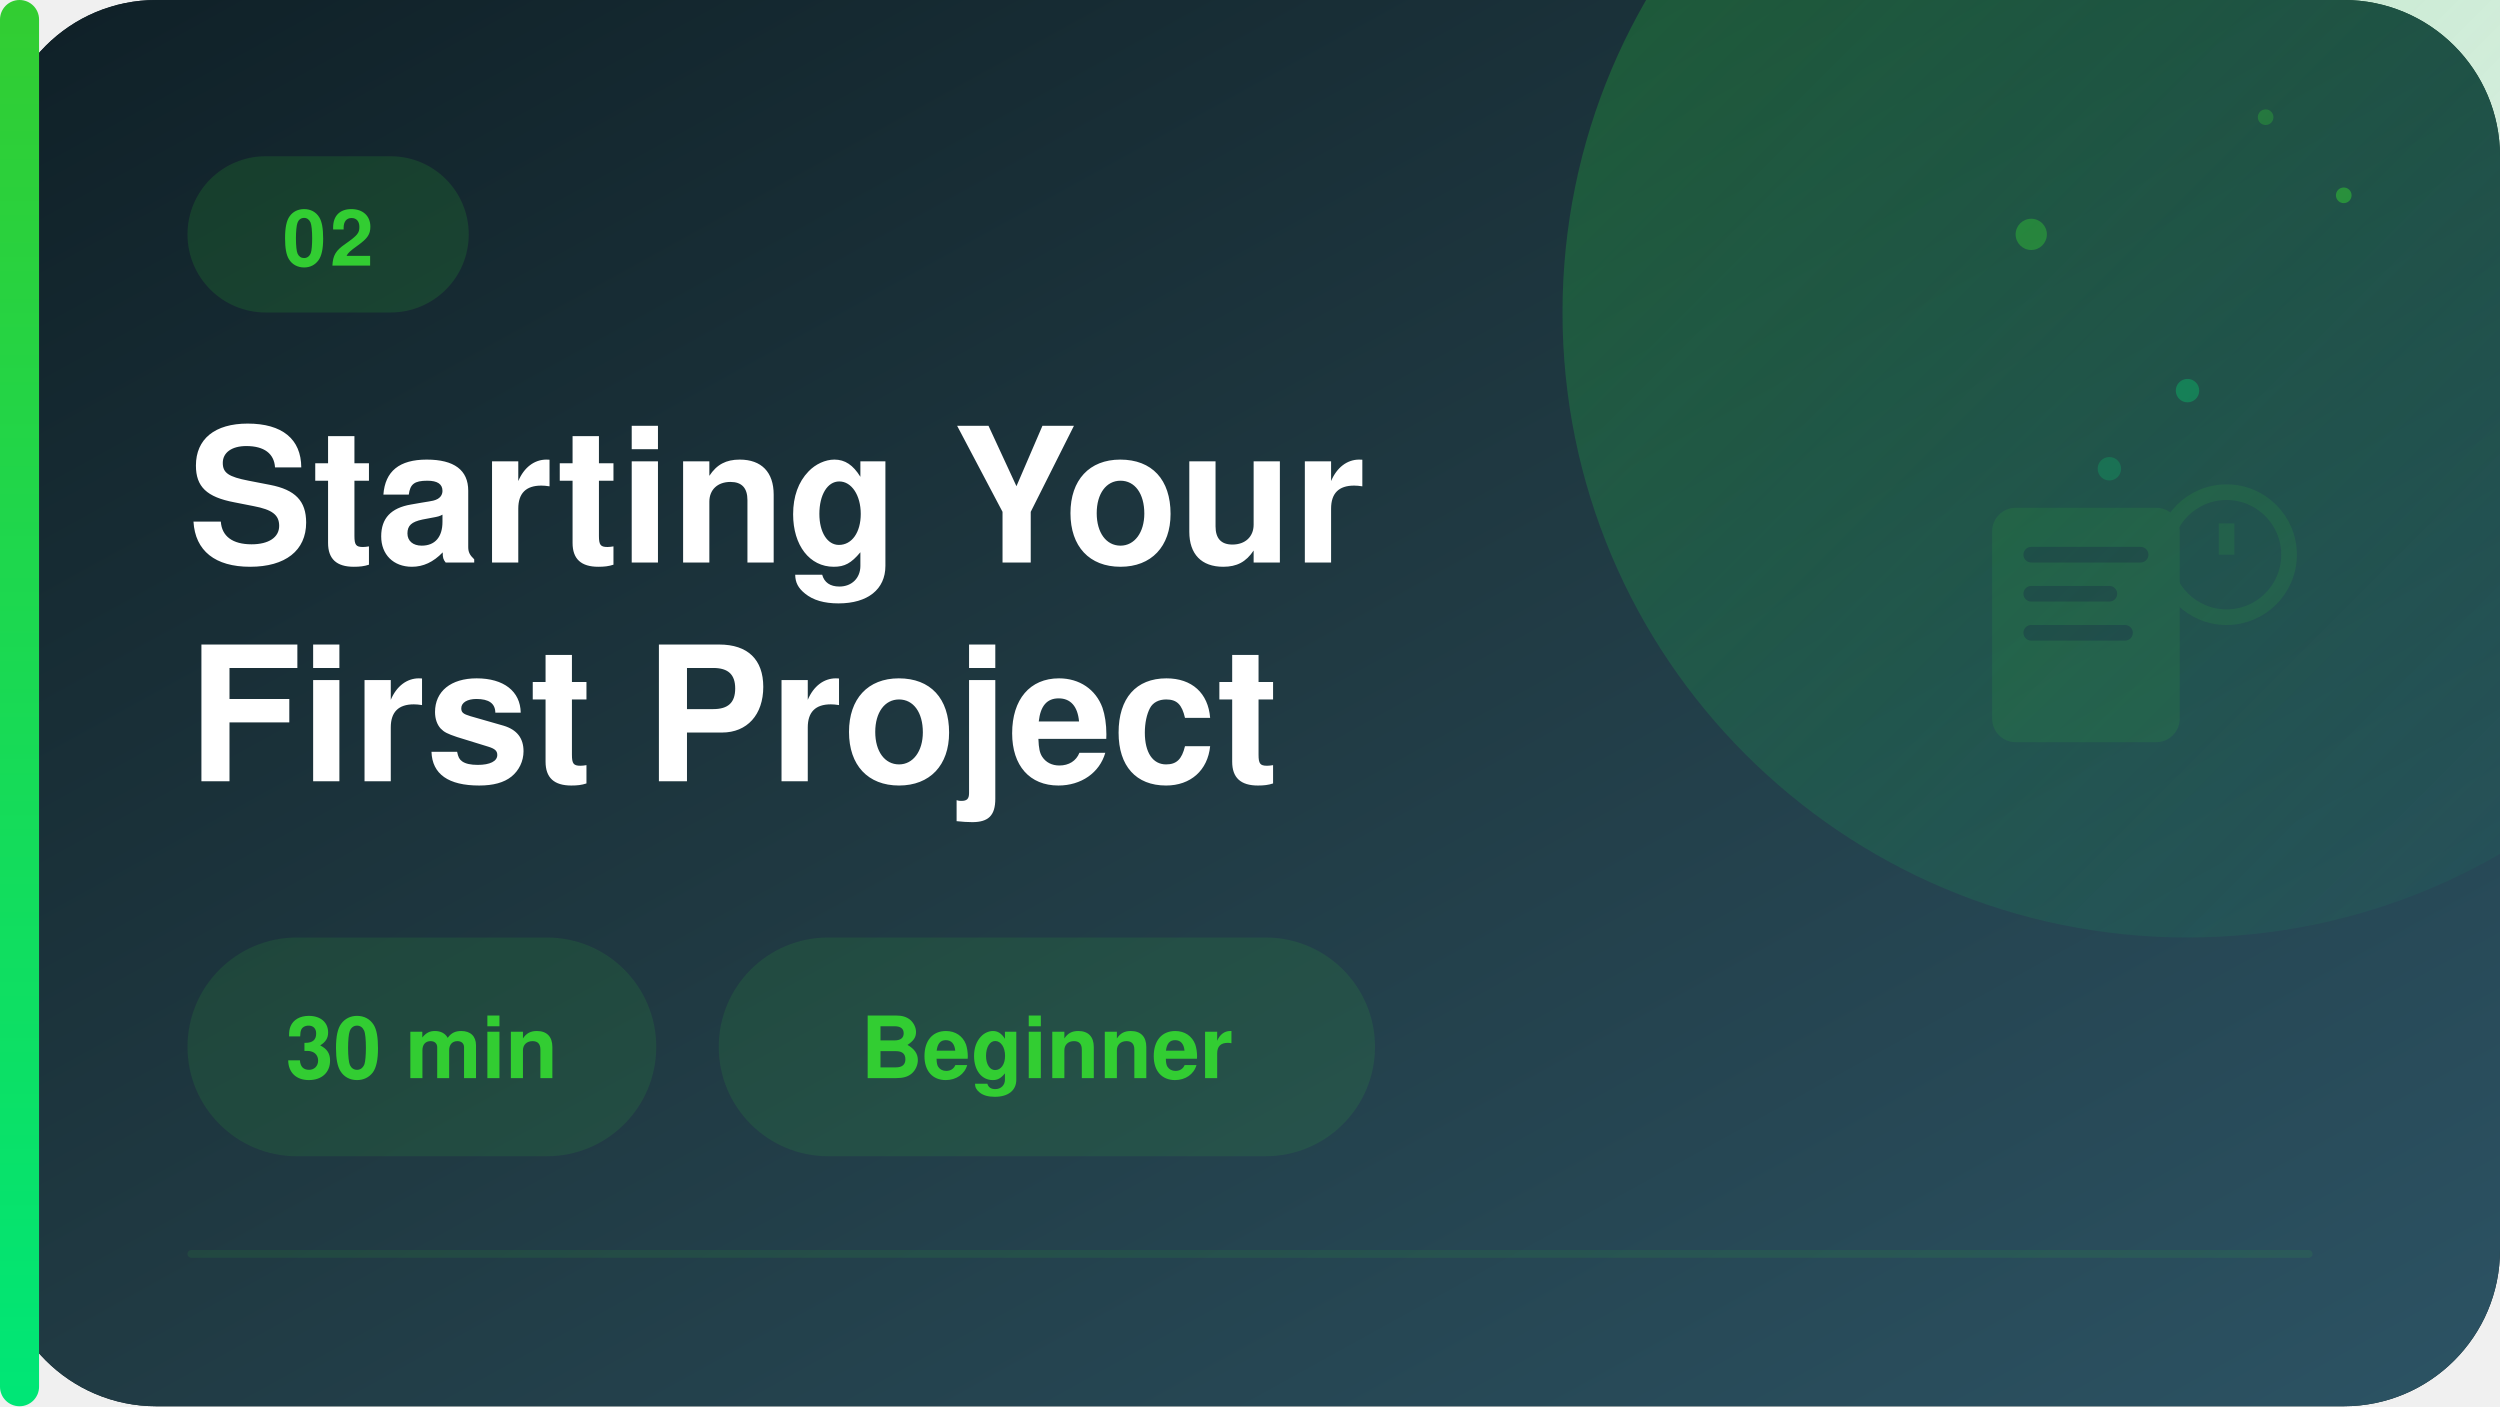
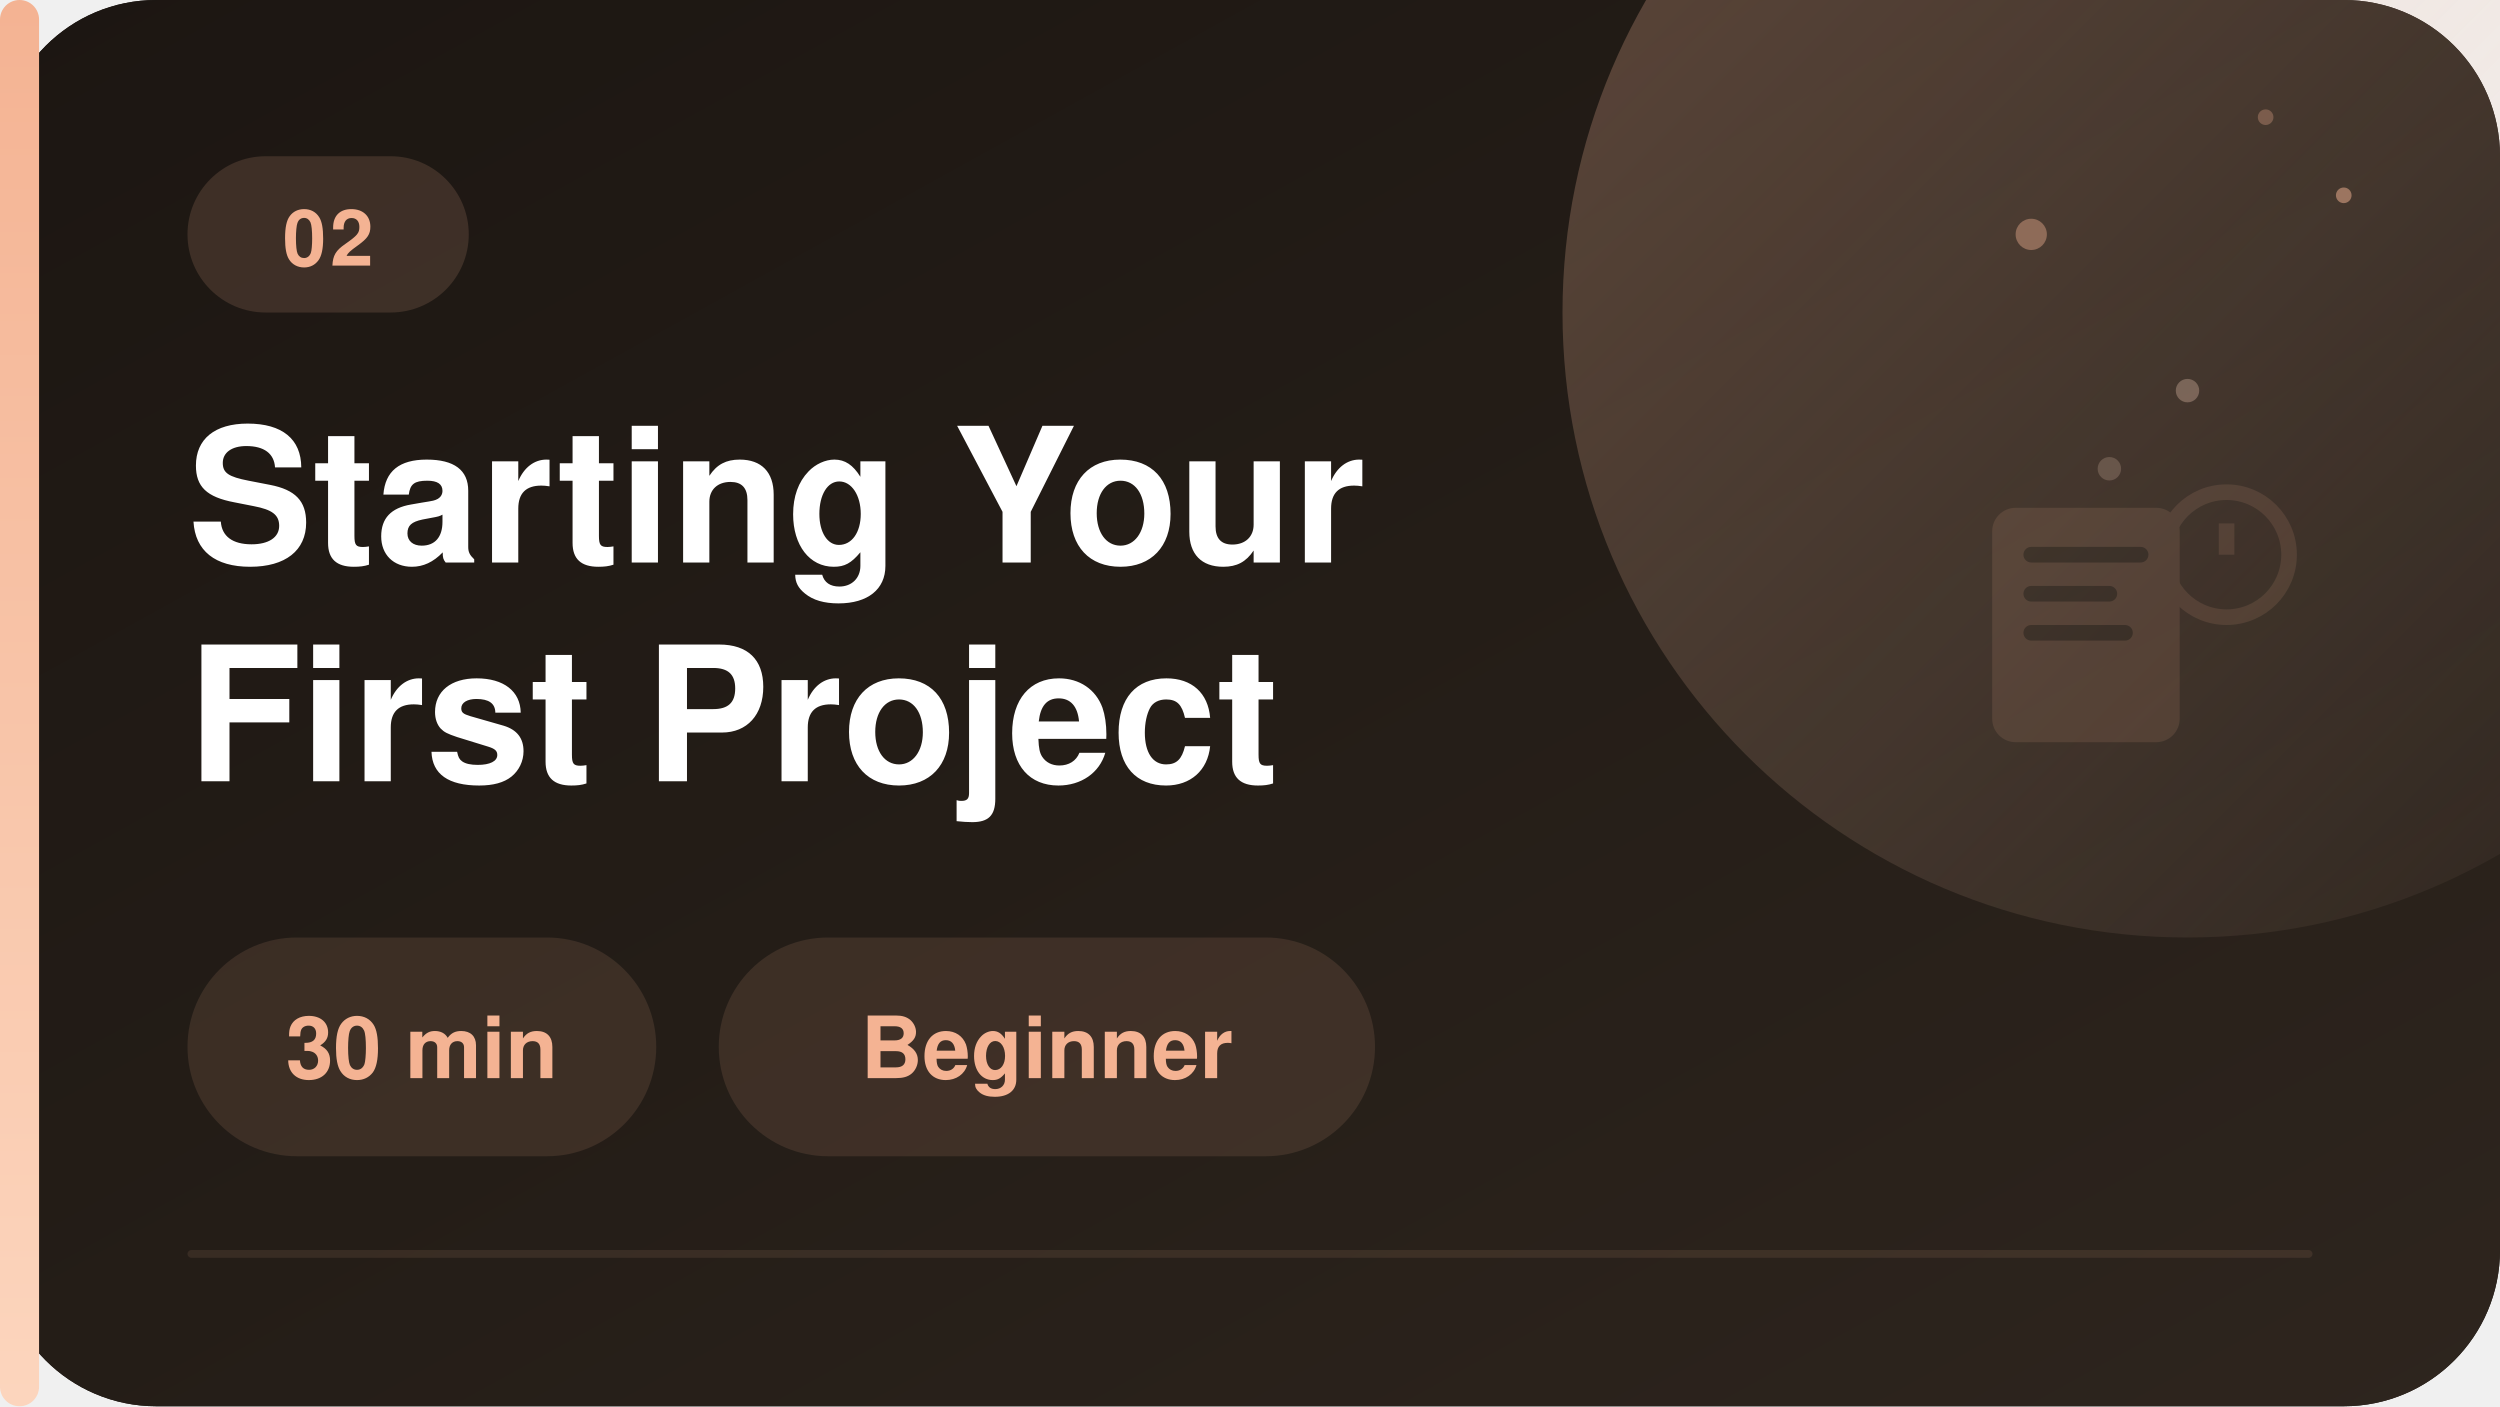
<svg xmlns="http://www.w3.org/2000/svg" width="320" height="180" viewBox="0 0 320 180">
  <defs>
    <linearGradient id="bg" x1="0%" y1="0%" x2="100%" y2="100%">
-       <stop offset="0%" stop-color="#0f2027" />
-       <stop offset="50%" stop-color="#203a43" />
-       <stop offset="100%" stop-color="#2c5364" />
+       <stop offset="0%" stop-color="#1c1612" />
+       <stop offset="50%" stop-color="#241d17" />
+       <stop offset="100%" stop-color="#2e251e" />
    </linearGradient>
    <linearGradient id="glow" x1="0%" y1="0%" x2="100%" y2="100%">
-       <stop offset="0%" stop-color="#32CD32" stop-opacity="0.3" />
-       <stop offset="100%" stop-color="#00e676" stop-opacity="0" />
+       <stop offset="0%" stop-color="#f4b393" stop-opacity="0.3" />
+       <stop offset="100%" stop-color="#fcd5bd" stop-opacity="0" />
    </linearGradient>
    <linearGradient id="bar" x1="0%" y1="0%" x2="0%" y2="100%">
-       <stop offset="0%" stop-color="#32CD32" />
-       <stop offset="100%" stop-color="#00e676" />
+       <stop offset="0%" stop-color="#f4b393" />
+       <stop offset="100%" stop-color="#fcd5bd" />
    </linearGradient>
  </defs>
-   <rect width="320" height="180" rx="20" fill="#0f2027" />
+   <rect width="320" height="180" rx="20" fill="#1c1612" />
  <rect width="320" height="180" rx="20" fill="url(#bg)" />
  <circle cx="280" cy="40" r="80" fill="url(#glow)" />
-   <circle cx="260" cy="30" r="2" fill="#32CD32" opacity="0.4" />
-   <circle cx="280" cy="50" r="1.5" fill="#00e676" opacity="0.3" />
-   <circle cx="300" cy="25" r="1" fill="#32CD32" opacity="0.5" />
-   <circle cx="270" cy="60" r="1.5" fill="#00e676" opacity="0.2" />
-   <circle cx="290" cy="15" r="1" fill="#32CD32" opacity="0.3" />
+   <circle cx="260" cy="30" r="2" fill="#f4b393" opacity="0.4" />
+   <circle cx="280" cy="50" r="1.5" fill="#fcd5bd" opacity="0.3" />
+   <circle cx="300" cy="25" r="1" fill="#f4b393" opacity="0.5" />
+   <circle cx="270" cy="60" r="1.5" fill="#fcd5bd" opacity="0.2" />
+   <circle cx="290" cy="15" r="1" fill="#f4b393" opacity="0.3" />
  <rect x="0" y="0" width="5" height="180" rx="2.5" fill="url(#bar)" />
-   <rect x="24" y="20" width="36" height="20" rx="10" fill="#32CD32" opacity="0.15" />
-   <text x="42" y="34" font-family="'Segoe UI', Helvetica, Arial, sans-serif" font-size="10" fill="#32CD32" font-weight="700" text-anchor="middle" letter-spacing="0.5">02</text>
-   <text x="24" y="72" font-family="'Segoe UI', Helvetica, Arial, sans-serif" font-size="24" fill="#ffffff" font-weight="700">Starting Your</text>
-   <text x="24" y="100" font-family="'Segoe UI', Helvetica, Arial, sans-serif" font-size="24" fill="#ffffff" font-weight="700">First Project</text>
+   <rect x="24" y="20" width="36" height="20" rx="10" fill="#f4b393" opacity="0.15" />
+   <text x="42" y="34" font-family="-apple-system, 'Segoe UI', Helvetica, Arial, sans-serif" font-size="10" fill="#f4b393" font-weight="700" text-anchor="middle" letter-spacing="0.5">02</text>
+   <text x="24" y="72" font-family="-apple-system, 'Segoe UI', Helvetica, Arial, sans-serif" font-size="24" fill="#ffffff" font-weight="700">Starting Your</text>
+   <text x="24" y="100" font-family="-apple-system, 'Segoe UI', Helvetica, Arial, sans-serif" font-size="24" fill="#ffffff" font-weight="700">First Project</text>
  <g transform="translate(255, 65)" opacity="0.12">
-     <rect x="0" y="0" width="24" height="30" rx="3" fill="#32CD32" />
-     <rect x="4" y="5" width="16" height="2" rx="1" fill="#0f2027" />
-     <rect x="4" y="10" width="12" height="2" rx="1" fill="#0f2027" />
-     <rect x="4" y="15" width="14" height="2" rx="1" fill="#0f2027" />
-     <circle cx="30" cy="6" r="8" fill="none" stroke="#32CD32" stroke-width="2" />
-     <line x1="30" y1="2" x2="30" y2="6" stroke="#32CD32" stroke-width="2" />
+     <rect x="0" y="0" width="24" height="30" rx="3" fill="#f4b393" />
+     <rect x="4" y="5" width="16" height="2" rx="1" fill="#1c1612" />
+     <rect x="4" y="10" width="12" height="2" rx="1" fill="#1c1612" />
+     <rect x="4" y="15" width="14" height="2" rx="1" fill="#1c1612" />
+     <circle cx="30" cy="6" r="8" fill="none" stroke="#f4b393" stroke-width="2" />
+     <line x1="30" y1="2" x2="30" y2="6" stroke="#f4b393" stroke-width="2" />
  </g>
-   <rect x="24" y="120" width="60" height="28" rx="14" fill="#32CD32" opacity="0.12" />
-   <text x="54" y="138" font-family="'Segoe UI', Helvetica, Arial, sans-serif" font-size="11" fill="#32CD32" font-weight="600" text-anchor="middle">30 min</text>
-   <rect x="92" y="120" width="84" height="28" rx="14" fill="#32CD32" opacity="0.12" />
-   <text x="134" y="138" font-family="'Segoe UI', Helvetica, Arial, sans-serif" font-size="11" fill="#32CD32" font-weight="600" text-anchor="middle">Beginner</text>
-   <rect x="24" y="160" width="272" height="1" fill="#32CD32" opacity="0.1" rx="0.5" />
+   <rect x="24" y="120" width="60" height="28" rx="14" fill="#f4b393" opacity="0.12" />
+   <text x="54" y="138" font-family="-apple-system, 'Segoe UI', Helvetica, Arial, sans-serif" font-size="11" fill="#f4b393" font-weight="600" text-anchor="middle">30 min</text>
+   <rect x="92" y="120" width="84" height="28" rx="14" fill="#f4b393" opacity="0.12" />
+   <text x="134" y="138" font-family="-apple-system, 'Segoe UI', Helvetica, Arial, sans-serif" font-size="11" fill="#f4b393" font-weight="600" text-anchor="middle">Beginner</text>
+   <rect x="24" y="160" width="272" height="1" fill="#f4b393" opacity="0.1" rx="0.5" />
</svg>
